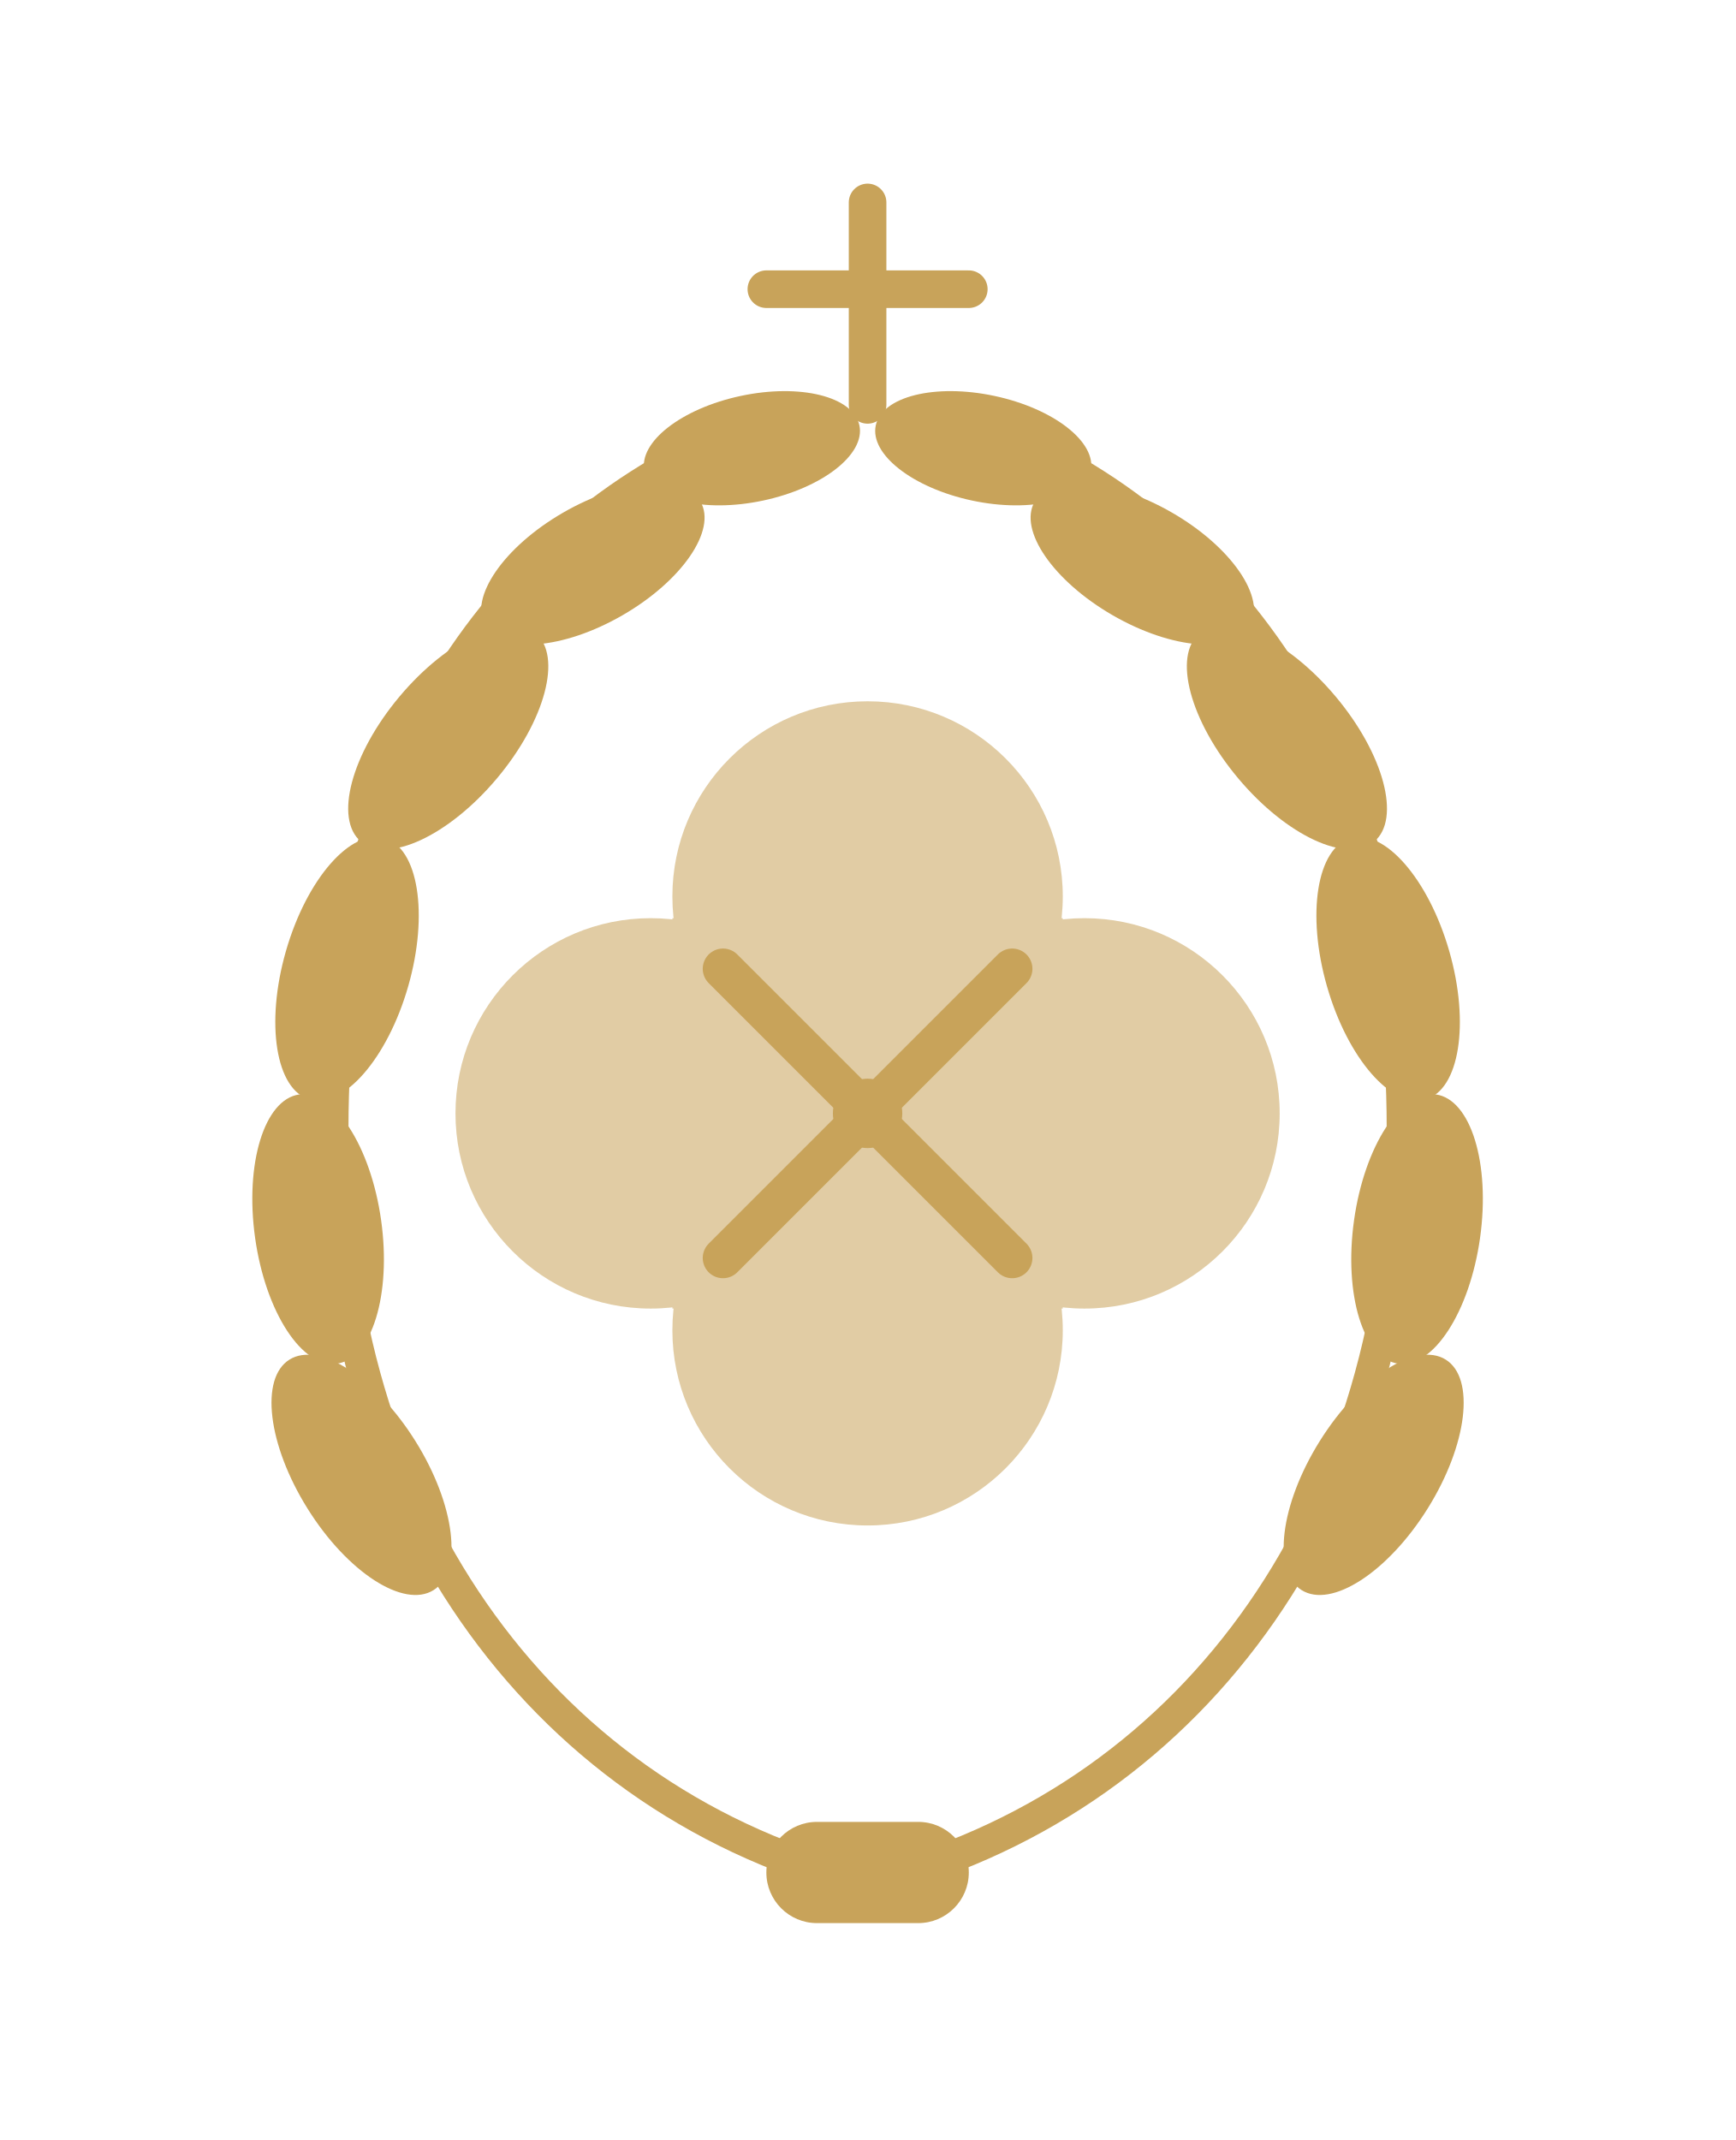
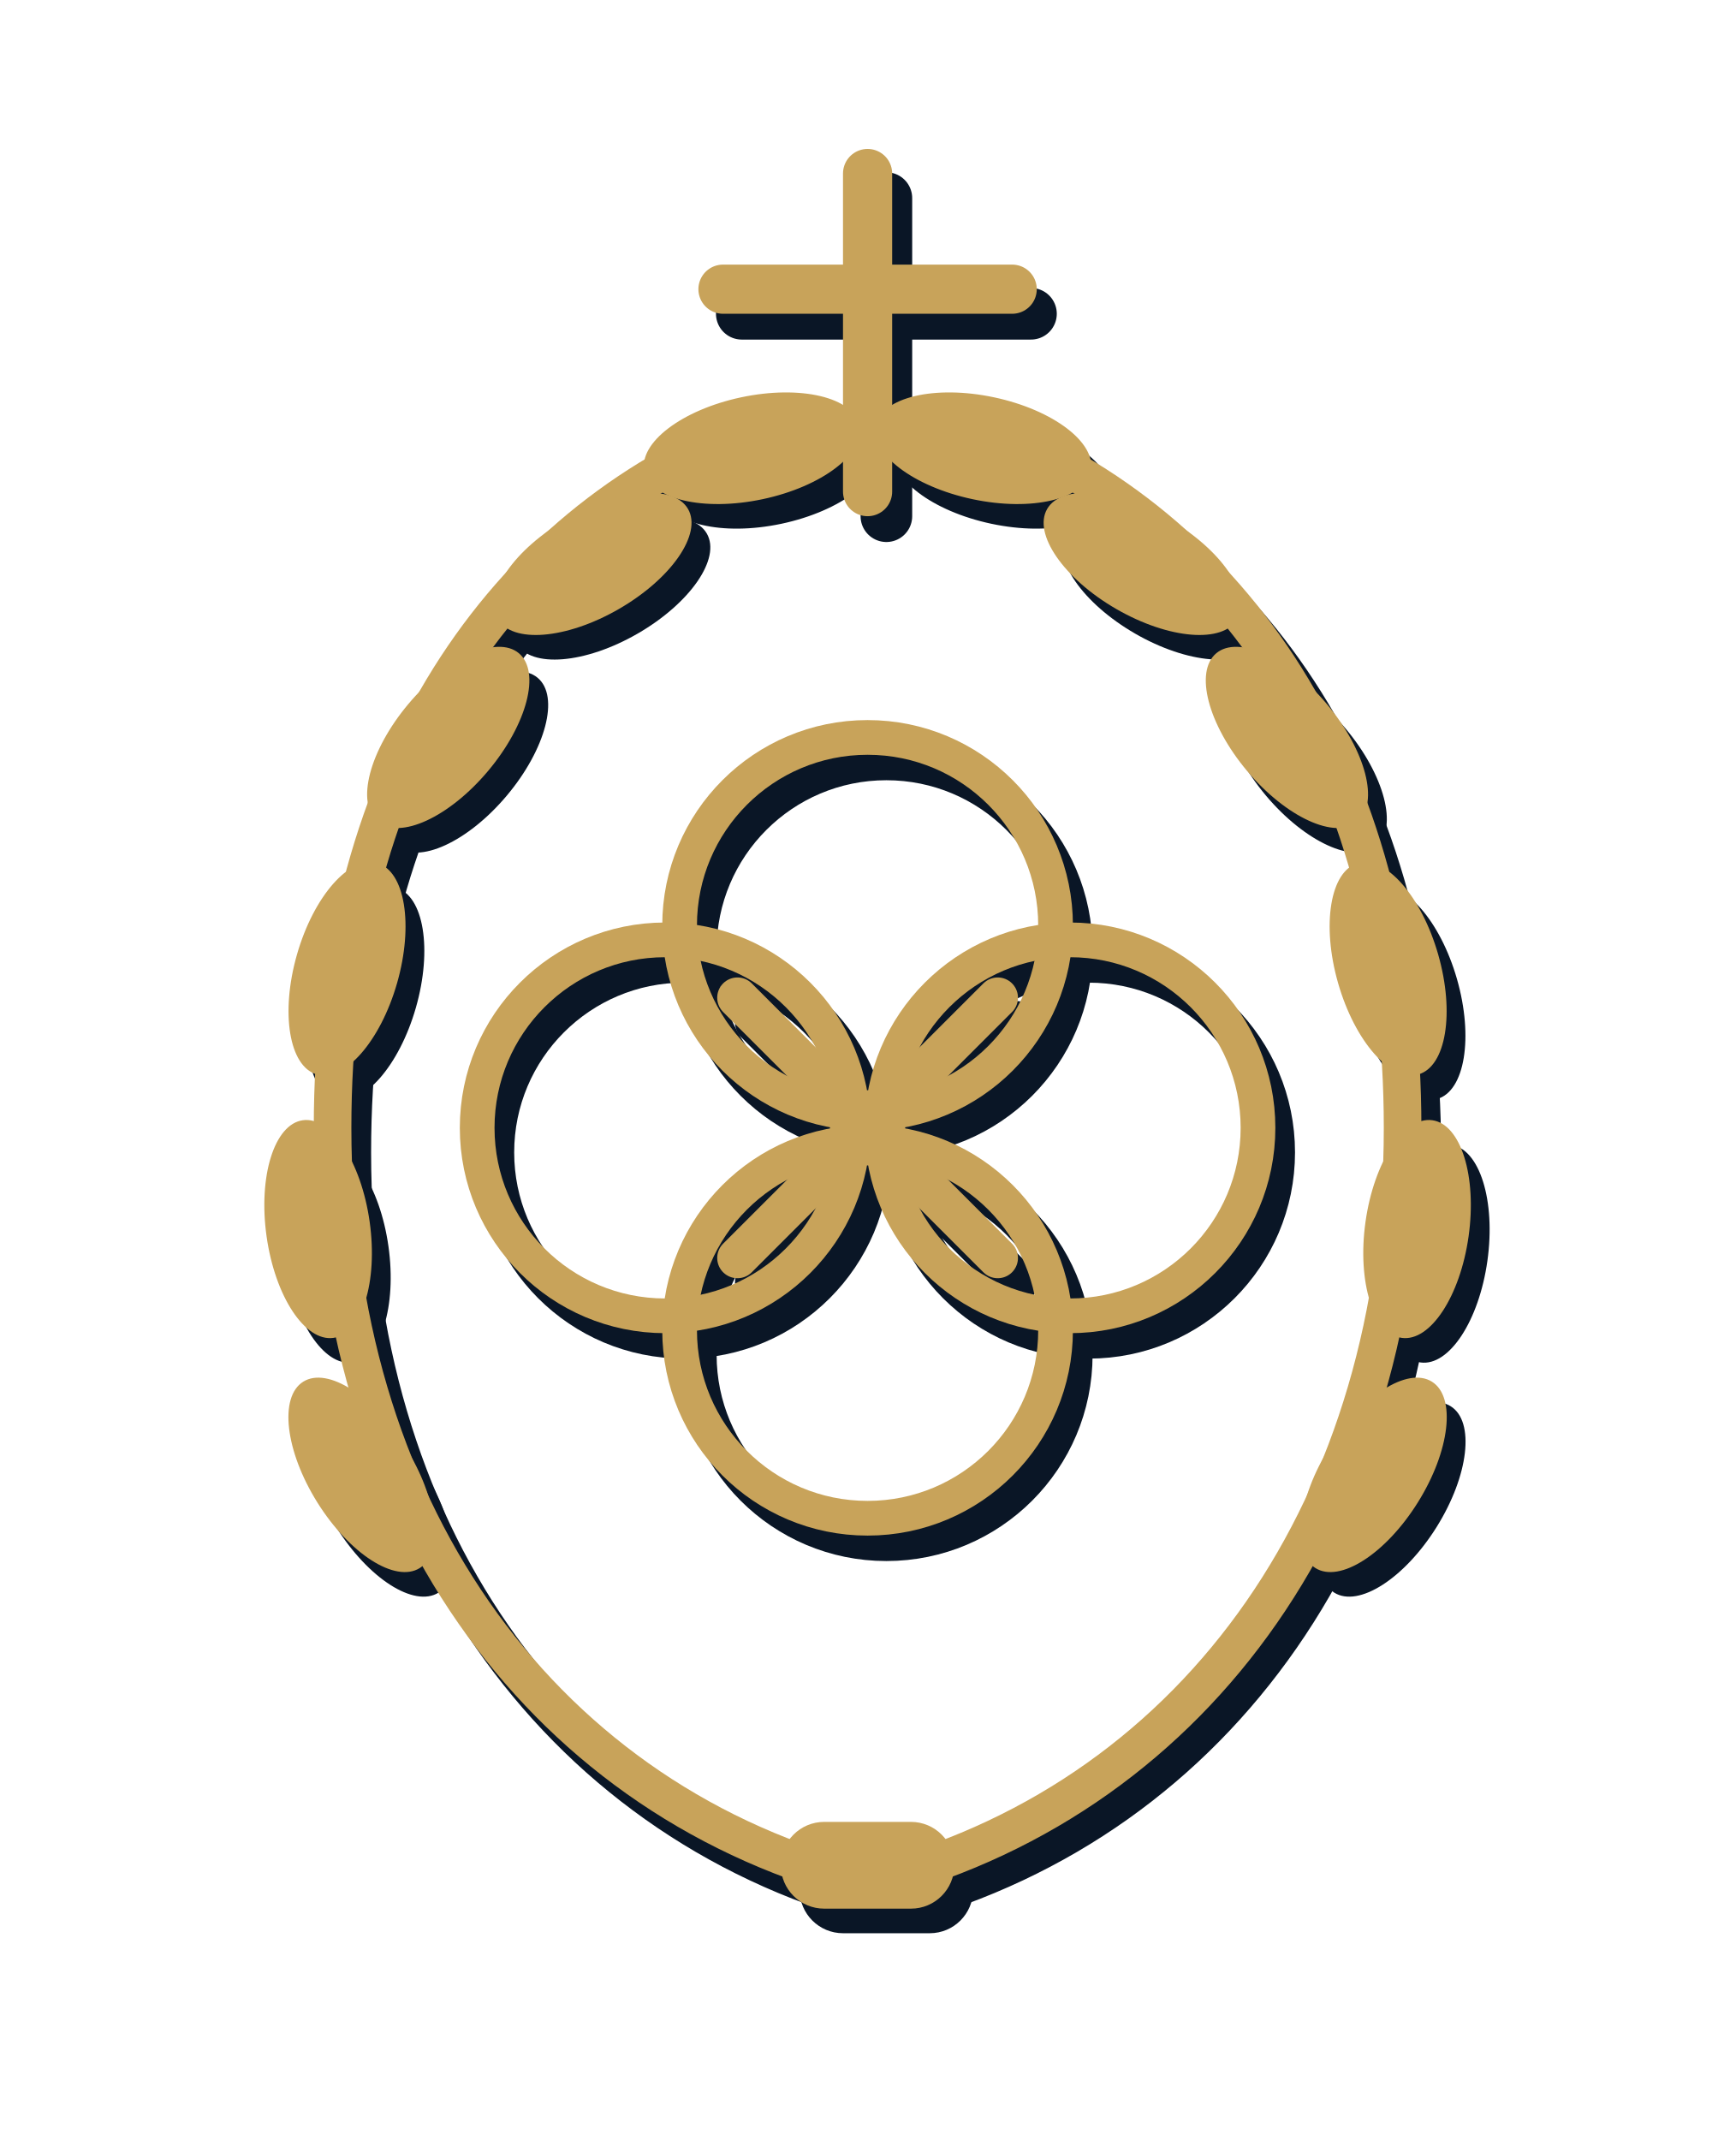
- <svg xmlns="http://www.w3.org/2000/svg" viewBox="0 0 120 148" style="color:#C8A35A">
-   <g fill="currentColor">
-     <g>
-       <path d="M59 130 C 37 124 23 104 23 78 C 23 54 34 37 51 30" fill="none" stroke="currentColor" stroke-width="2.2" stroke-linecap="round" />
-       <ellipse cx="25" cy="102" rx="4.4" ry="9.4" transform="rotate(-32 25 102)" />
-       <ellipse cx="22" cy="85" rx="4.4" ry="9.4" transform="rotate(-8 22 85)" />
-       <ellipse cx="24" cy="67" rx="4.4" ry="9.4" transform="rotate(16 24 67)" />
-       <ellipse cx="31" cy="51" rx="4.4" ry="9.4" transform="rotate(40 31 51)" />
-       <ellipse cx="41" cy="39" rx="4.1" ry="8.6" transform="rotate(60 41 39)" />
-       <ellipse cx="52" cy="31" rx="3.7" ry="7.6" transform="rotate(78 52 31)" />
+ <svg xmlns="http://www.w3.org/2000/svg" viewBox="0 0 120 148">
+   <g transform="translate(1.3,1.7)">
+     <g fill="none" stroke="#0a1626" stroke-width="2.73" stroke-linecap="round">
+       <path d="M59 130 C 37 124 23 104 23 78 C 23 54 34 37 51 30" />
+       <path d="M59 130 C 37 124 23 104 23 78 C 23 54 34 37 51 30" transform="translate(120,0) scale(-1,1)" />
    </g>
-     <g transform="translate(120,0) scale(-1,1)">
-       <path d="M59 130 C 37 124 23 104 23 78 C 23 54 34 37 51 30" fill="none" stroke="currentColor" stroke-width="2.2" stroke-linecap="round" />
-       <ellipse cx="25" cy="102" rx="4.4" ry="9.4" transform="rotate(-32 25 102)" />
-       <ellipse cx="22" cy="85" rx="4.4" ry="9.4" transform="rotate(-8 22 85)" />
-       <ellipse cx="24" cy="67" rx="4.4" ry="9.4" transform="rotate(16 24 67)" />
-       <ellipse cx="31" cy="51" rx="4.4" ry="9.4" transform="rotate(40 31 51)" />
-       <ellipse cx="41" cy="39" rx="4.1" ry="8.6" transform="rotate(60 41 39)" />
-       <ellipse cx="52" cy="31" rx="3.7" ry="7.6" transform="rotate(78 52 31)" />
+     <g fill="#0a1626">
+       <ellipse cx="25" cy="102" rx="3.6" ry="7.6" transform="rotate(-32 25 102)" />
+       <ellipse cx="95" cy="102" rx="3.6" ry="7.6" transform="rotate(32 95 102)" />
+       <ellipse cx="22" cy="85" rx="3.6" ry="7.6" transform="rotate(-8 22 85)" />
+       <ellipse cx="98" cy="85" rx="3.6" ry="7.6" transform="rotate(8 98 85)" />
+       <ellipse cx="24" cy="67" rx="3.6" ry="7.6" transform="rotate(16 24 67)" />
+       <ellipse cx="96" cy="67" rx="3.6" ry="7.6" transform="rotate(-16 96 67)" />
+       <ellipse cx="31" cy="51" rx="3.6" ry="7.6" transform="rotate(40 31 51)" />
+       <ellipse cx="89" cy="51" rx="3.6" ry="7.6" transform="rotate(-40 89 51)" />
+       <ellipse cx="41" cy="39" rx="3.6" ry="7.6" transform="rotate(60 41 39)" />
+       <ellipse cx="79" cy="39" rx="3.6" ry="7.6" transform="rotate(-60 79 39)" />
+       <ellipse cx="52" cy="31" rx="3.6" ry="7.6" transform="rotate(78 52 31)" />
+       <ellipse cx="68" cy="31" rx="3.6" ry="7.6" transform="rotate(-78 68 31)" />
    </g>
+     <g fill="none" stroke="#0a1626" stroke-width="3.57" stroke-linecap="round">
+       <line x1="60" y1="12" x2="60" y2="34" />
+       <line x1="50" y1="20" x2="70" y2="20" />
+     </g>
+     <g fill="none" stroke="#0a1626" stroke-width="2.52">
+       <circle cx="60" cy="64" r="13" />
+       <circle cx="46" cy="78" r="13" />
+       <circle cx="74" cy="78" r="13" />
+       <circle cx="60" cy="92" r="13" />
+     </g>
+     <g fill="none" stroke="#0a1626" stroke-width="2.94" stroke-linecap="round">
+       <line x1="51" y1="69" x2="69" y2="87" />
+       <line x1="69" y1="69" x2="51" y2="87" />
+     </g>
+     <circle cx="60" cy="78" r="2.6" fill="#0a1626" />
+     <rect x="54" y="126" width="12" height="6" rx="3" fill="#0a1626" />
  </g>
-   <rect x="53" y="126" width="14" height="7" rx="3.5" fill="currentColor" />
-   <g stroke="currentColor" stroke-width="2.6" stroke-linecap="round">
-     <line x1="60" y1="14" x2="60" y2="28" />
-     <line x1="53" y1="20" x2="67" y2="20" />
+   <g>
+     <g fill="none" stroke="#C8A35A" stroke-width="2.60" stroke-linecap="round">
+       <path d="M59 130 C 37 124 23 104 23 78 C 23 54 34 37 51 30" />
+       <path d="M59 130 C 37 124 23 104 23 78 C 23 54 34 37 51 30" transform="translate(120,0) scale(-1,1)" />
+     </g>
+     <g fill="#C8A35A">
+       <ellipse cx="25" cy="102" rx="3.6" ry="7.6" transform="rotate(-32 25 102)" />
+       <ellipse cx="95" cy="102" rx="3.6" ry="7.6" transform="rotate(32 95 102)" />
+       <ellipse cx="22" cy="85" rx="3.6" ry="7.6" transform="rotate(-8 22 85)" />
+       <ellipse cx="98" cy="85" rx="3.6" ry="7.6" transform="rotate(8 98 85)" />
+       <ellipse cx="24" cy="67" rx="3.6" ry="7.6" transform="rotate(16 24 67)" />
+       <ellipse cx="96" cy="67" rx="3.6" ry="7.6" transform="rotate(-16 96 67)" />
+       <ellipse cx="31" cy="51" rx="3.6" ry="7.6" transform="rotate(40 31 51)" />
+       <ellipse cx="89" cy="51" rx="3.6" ry="7.6" transform="rotate(-40 89 51)" />
+       <ellipse cx="41" cy="39" rx="3.6" ry="7.6" transform="rotate(60 41 39)" />
+       <ellipse cx="79" cy="39" rx="3.6" ry="7.6" transform="rotate(-60 79 39)" />
+       <ellipse cx="52" cy="31" rx="3.6" ry="7.6" transform="rotate(78 52 31)" />
+       <ellipse cx="68" cy="31" rx="3.6" ry="7.6" transform="rotate(-78 68 31)" />
+     </g>
+     <g fill="none" stroke="#C8A35A" stroke-width="3.40" stroke-linecap="round">
+       <line x1="60" y1="12" x2="60" y2="34" />
+       <line x1="50" y1="20" x2="70" y2="20" />
+     </g>
+     <g fill="none" stroke="#C8A35A" stroke-width="2.40">
+       <circle cx="60" cy="64" r="13" />
+       <circle cx="46" cy="78" r="13" />
+       <circle cx="74" cy="78" r="13" />
+       <circle cx="60" cy="92" r="13" />
+     </g>
+     <g fill="none" stroke="#C8A35A" stroke-width="2.80" stroke-linecap="round">
+       <line x1="51" y1="69" x2="69" y2="87" />
+       <line x1="69" y1="69" x2="51" y2="87" />
+     </g>
+     <circle cx="60" cy="78" r="2.6" fill="#C8A35A" />
+     <rect x="54" y="126" width="12" height="6" rx="3" fill="#C8A35A" />
  </g>
-   <g fill="currentColor" opacity=".55">
-     <circle cx="60" cy="62" r="13.5" />
-     <circle cx="45" cy="77" r="13.5" />
-     <circle cx="75" cy="77" r="13.5" />
-     <circle cx="60" cy="92" r="13.5" />
-     <rect x="46.5" y="63.5" width="27" height="27" />
-   </g>
-   <g stroke="currentColor" stroke-width="2.8" stroke-linecap="round">
-     <line x1="50" y1="67" x2="70" y2="87" />
-     <line x1="70" y1="67" x2="50" y2="87" />
-   </g>
-   <circle cx="60" cy="77" r="2.4" fill="currentColor" />
</svg>
